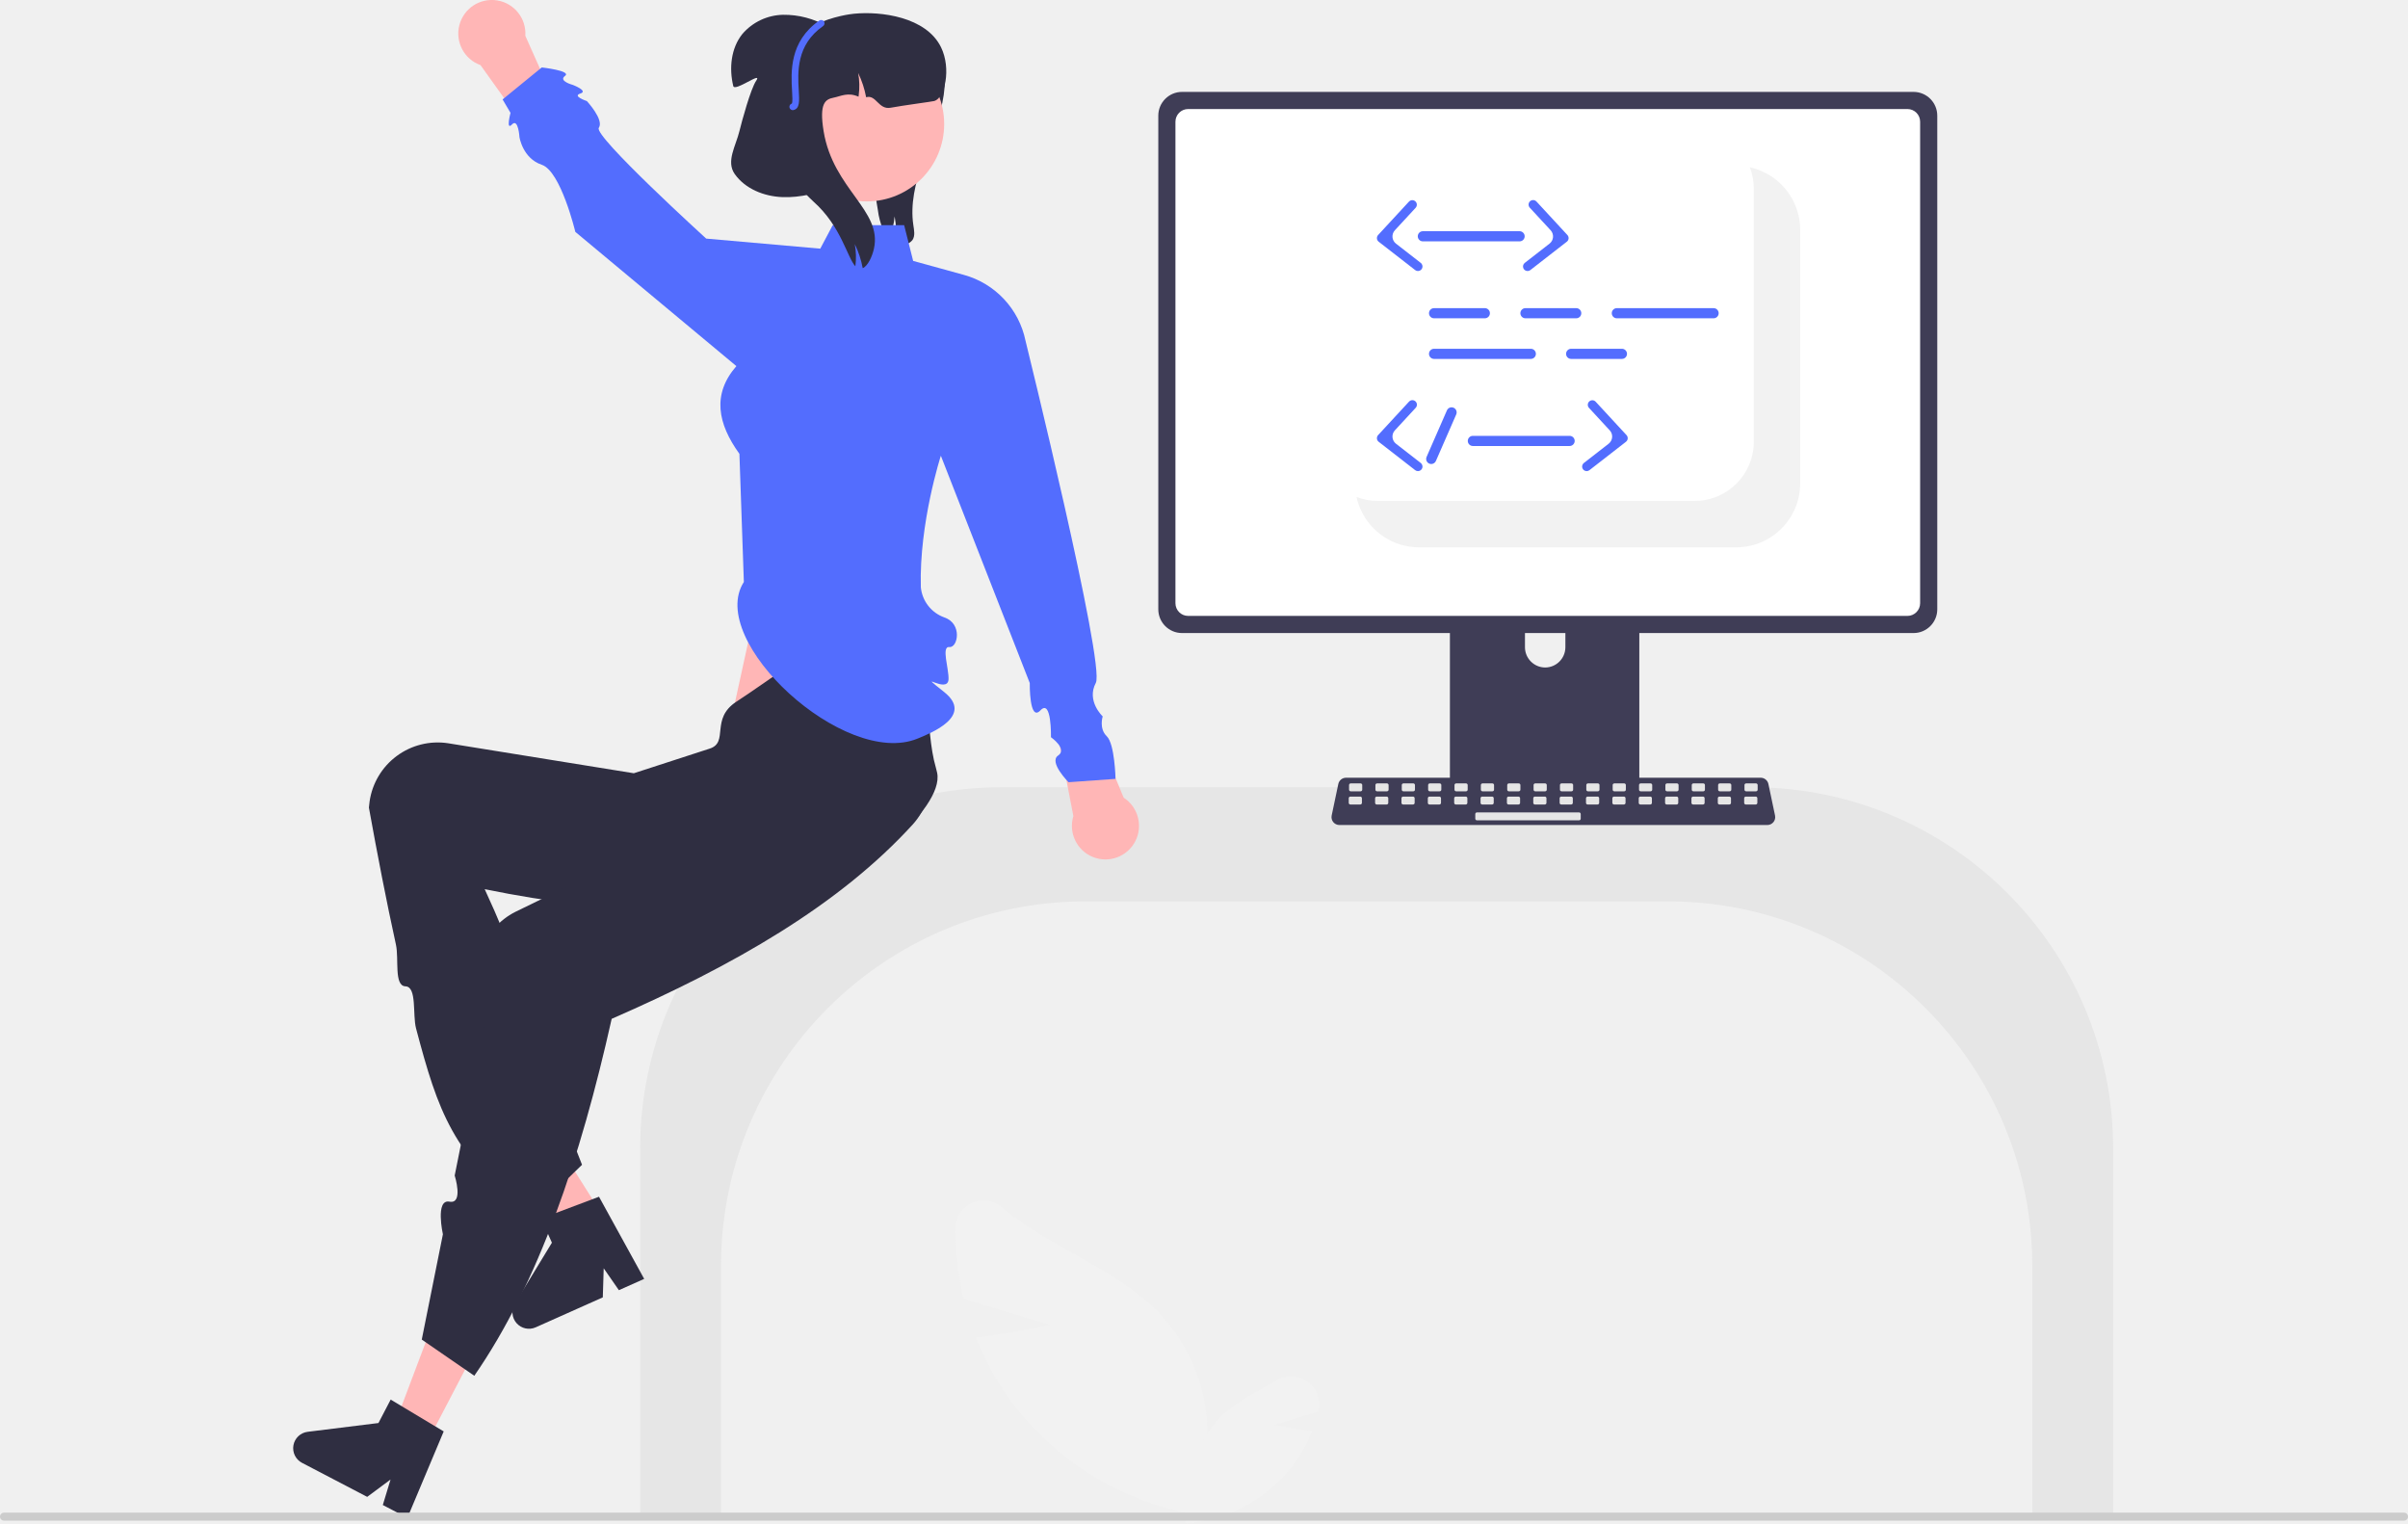
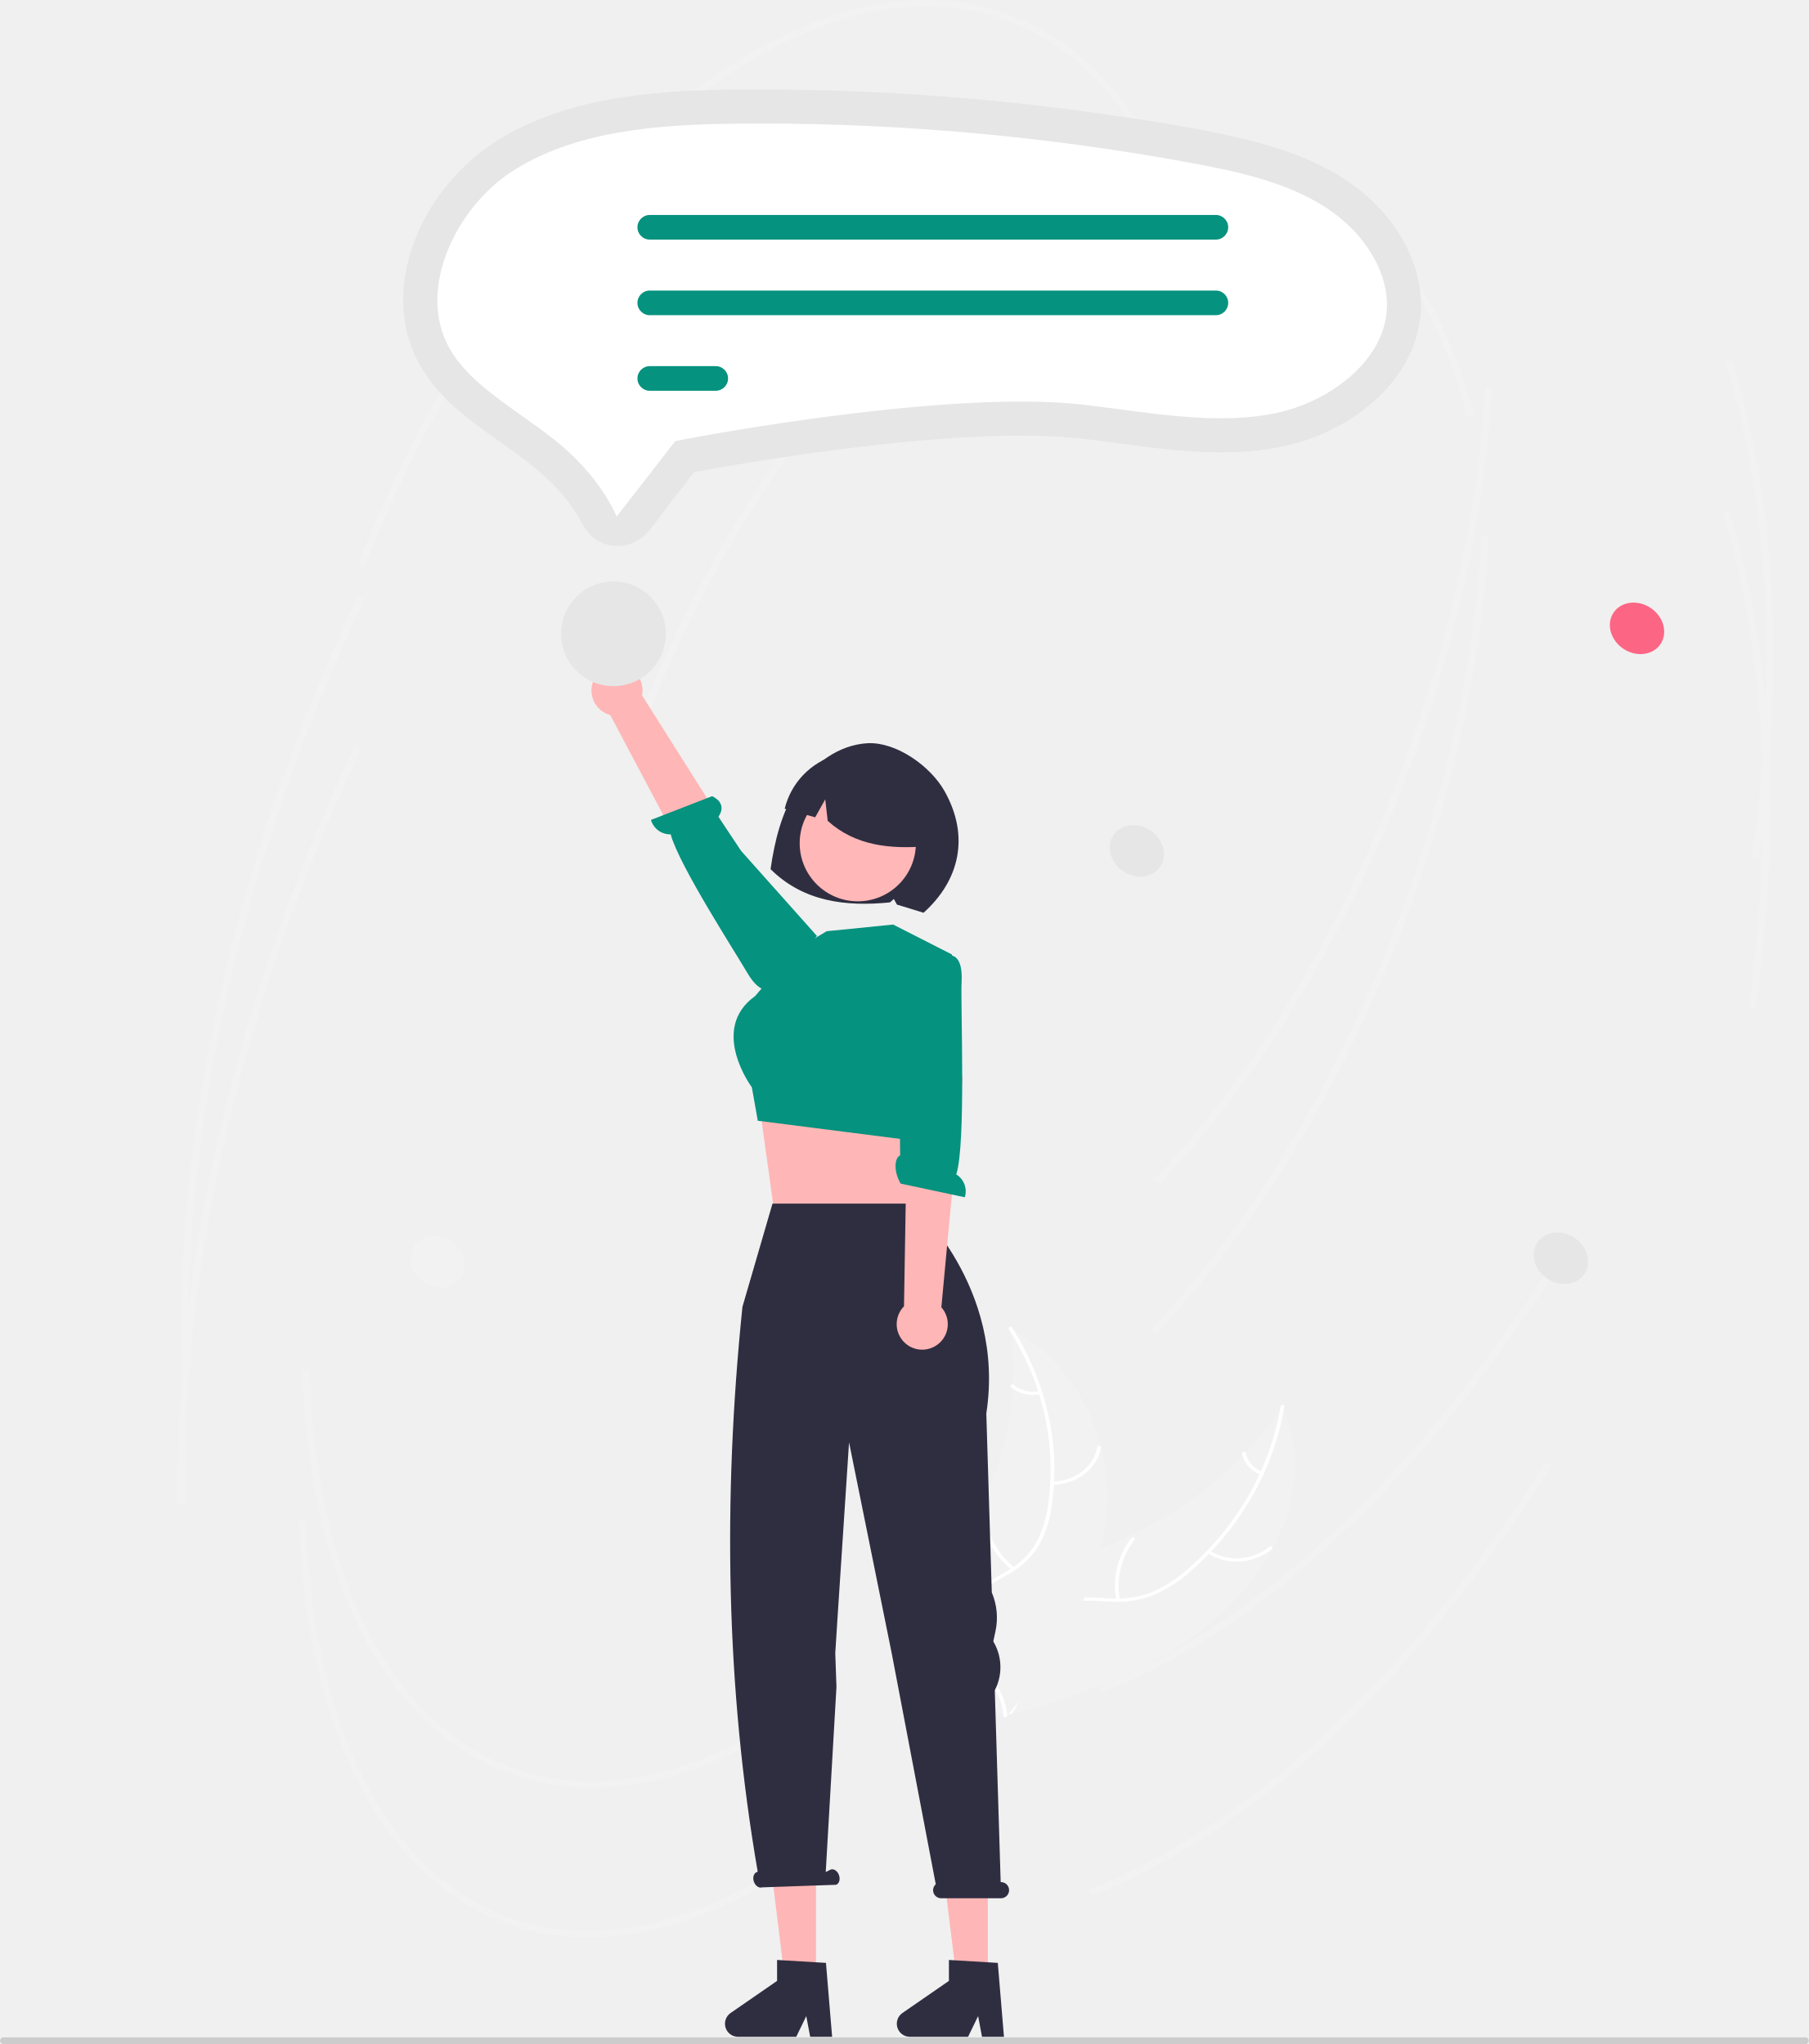
- <svg xmlns="http://www.w3.org/2000/svg" data-name="Layer 1" width="717.67" height="453.964" viewBox="0 0 717.67 453.964">
-   <path d="M527.601,309.438a3.827,3.827,0,0,1-4.314,1.257,5.829,5.829,0,0,1-.679-.248,28.826,28.826,0,0,0-.367-7.989,21.362,21.362,0,0,1-1.64,6.57,8.911,8.911,0,0,1-1.76-2.513,22.425,22.425,0,0,1-1.603-6.046c-1.204-7.088-2.393-14.462-.428-21.389,2.879-10.119,11.957-17.393,15.749-27.211l1.868-1.677c3.198,5.445,3.339,12.212,2.036,18.387-1.297,6.187-3.909,11.994-5.975,17.96s-3.613,12.313-2.655,18.556C528.054,306.566,528.39,308.181,527.601,309.438Z" transform="translate(-255.6148 -237.9612)" fill="#2f2e41" />
-   <polygon points="230.469 157.098 218.295 212.779 271.469 230.098 263.65 157.098 230.469 157.098" fill="#ffb6b6" />
-   <path d="M861.314,690.559h24.096V580.09A107.653,107.653,0,0,0,777.879,472.559H553.94A107.653,107.653,0,0,0,446.41,580.09V690.559h24.096V615.09A108.654,108.654,0,0,1,579.036,506.559H752.783A108.654,108.654,0,0,1,861.314,615.09Z" transform="translate(-255.6148 -237.9612)" fill="#e6e6e6" />
-   <path d="M568.509,632.767l-25.68-7.775a88.484,88.484,0,0,1-2.509-20.963,8.399,8.399,0,0,1,13.815-6.355c13.773,11.814,33.948,18.118,46.968,31.58a52.073,52.073,0,0,1,13.888,42.946l5.621,18.181a87.259,87.259,0,0,1-63.977-35.285,84.287,84.287,0,0,1-10.122-18.565C557.405,635.296,568.509,632.767,568.509,632.767Z" transform="translate(-255.6148 -237.9612)" fill="#f2f2f2" />
-   <path d="M635.438,662.54l13.098-3.966q.025-.104.05-.209a8.409,8.409,0,0,0-12.483-9.094c-5.946,3.532-12.548,6.573-17.289,11.476a26.559,26.559,0,0,0-7.083,21.904l-2.867,9.273a44.505,44.505,0,0,0,32.63-17.996,42.989,42.989,0,0,0,5.162-9.469C641.101,663.83,635.438,662.54,635.438,662.54Z" transform="translate(-255.6148 -237.9612)" fill="#f2f2f2" />
-   <path d="M741.463,391.091H690.458a2.721,2.721,0,0,0-2.717,2.724v80.574h56.447V393.815A2.723,2.723,0,0,0,741.463,391.091Zm-25.331,45.781a6.051,6.051,0,0,1-6.023-6.023v-9.293a6.023,6.023,0,0,1,12.046,0v9.293a6.051,6.051,0,0,1-6.023,6.023Z" transform="translate(-255.6148 -237.9612)" fill="#3f3d56" />
-   <path d="M825.924,265.347H607.895a7.078,7.078,0,0,0-7.066,7.066V419.54a7.073,7.073,0,0,0,7.066,7.066h218.029a7.073,7.073,0,0,0,7.066-7.066V272.413A7.078,7.078,0,0,0,825.924,265.347Z" transform="translate(-255.6148 -237.9612)" fill="#3f3d56" />
-   <path d="M824.104,270.45H609.717a3.787,3.787,0,0,0-3.779,3.787V417.718a3.786,3.786,0,0,0,3.779,3.779H824.104a3.786,3.786,0,0,0,3.779-3.779V274.237A3.787,3.787,0,0,0,824.104,270.45Z" transform="translate(-255.6148 -237.9612)" fill="#fff" />
-   <path d="M687.565,471.812v7.774a1.523,1.523,0,0,0,1.52,1.52h53.758a1.527,1.527,0,0,0,1.52-1.52V471.812Z" transform="translate(-255.6148 -237.9612)" fill="#3f3d56" />
-   <path d="M782.345,483.811H654.796a2.346,2.346,0,0,1-2.296-2.83l1.979-9.4a2.356,2.356,0,0,1,2.296-1.863H780.366a2.356,2.356,0,0,1,2.296,1.863l1.979,9.4a2.346,2.346,0,0,1-2.296,2.83Z" transform="translate(-255.6148 -237.9612)" fill="#3f3d56" />
-   <rect x="402.066" y="233.45" width="3.928" height="2.357" rx="0.488" fill="#e6e6e6" />
-   <rect x="409.923" y="233.45" width="3.928" height="2.357" rx="0.488" fill="#e6e6e6" />
-   <rect x="417.779" y="233.45" width="3.928" height="2.357" rx="0.488" fill="#e6e6e6" />
-   <rect x="425.636" y="233.45" width="3.928" height="2.357" rx="0.488" fill="#e6e6e6" />
-   <rect x="433.493" y="233.45" width="3.928" height="2.357" rx="0.488" fill="#e6e6e6" />
-   <rect x="441.35" y="233.45" width="3.928" height="2.357" rx="0.488" fill="#e6e6e6" />
-   <rect x="449.207" y="233.45" width="3.928" height="2.357" rx="0.488" fill="#e6e6e6" />
-   <rect x="457.063" y="233.45" width="3.928" height="2.357" rx="0.488" fill="#e6e6e6" />
-   <rect x="464.92" y="233.45" width="3.928" height="2.357" rx="0.488" fill="#e6e6e6" />
-   <rect x="472.777" y="233.45" width="3.928" height="2.357" rx="0.488" fill="#e6e6e6" />
-   <rect x="480.634" y="233.45" width="3.928" height="2.357" rx="0.488" fill="#e6e6e6" />
-   <rect x="488.49" y="233.45" width="3.928" height="2.357" rx="0.488" fill="#e6e6e6" />
-   <rect x="496.347" y="233.45" width="3.928" height="2.357" rx="0.488" fill="#e6e6e6" />
-   <rect x="504.204" y="233.45" width="3.928" height="2.357" rx="0.488" fill="#e6e6e6" />
-   <rect x="512.061" y="233.45" width="3.928" height="2.357" rx="0.488" fill="#e6e6e6" />
-   <rect x="519.917" y="233.45" width="3.928" height="2.357" rx="0.488" fill="#e6e6e6" />
-   <rect x="401.973" y="237.378" width="3.928" height="2.357" rx="0.488" fill="#e6e6e6" />
-   <rect x="409.83" y="237.378" width="3.928" height="2.357" rx="0.488" fill="#e6e6e6" />
-   <rect x="417.687" y="237.378" width="3.928" height="2.357" rx="0.488" fill="#e6e6e6" />
-   <rect x="425.543" y="237.378" width="3.928" height="2.357" rx="0.488" fill="#e6e6e6" />
-   <rect x="433.4" y="237.378" width="3.928" height="2.357" rx="0.488" fill="#e6e6e6" />
-   <rect x="441.257" y="237.378" width="3.928" height="2.357" rx="0.488" fill="#e6e6e6" />
-   <rect x="449.114" y="237.378" width="3.928" height="2.357" rx="0.488" fill="#e6e6e6" />
-   <rect x="456.97" y="237.378" width="3.928" height="2.357" rx="0.488" fill="#e6e6e6" />
-   <rect x="464.827" y="237.378" width="3.928" height="2.357" rx="0.488" fill="#e6e6e6" />
-   <rect x="472.684" y="237.378" width="3.928" height="2.357" rx="0.488" fill="#e6e6e6" />
-   <rect x="480.541" y="237.378" width="3.928" height="2.357" rx="0.488" fill="#e6e6e6" />
-   <rect x="488.398" y="237.378" width="3.928" height="2.357" rx="0.488" fill="#e6e6e6" />
-   <rect x="496.254" y="237.378" width="3.928" height="2.357" rx="0.488" fill="#e6e6e6" />
-   <rect x="504.111" y="237.378" width="3.928" height="2.357" rx="0.488" fill="#e6e6e6" />
-   <rect x="511.968" y="237.378" width="3.928" height="2.357" rx="0.488" fill="#e6e6e6" />
-   <rect x="519.825" y="237.378" width="3.928" height="2.357" rx="0.488" fill="#e6e6e6" />
-   <rect x="439.686" y="242.092" width="31.427" height="2.357" rx="0.488" fill="#e6e6e6" />
-   <path d="M792.138,306.469v75.52a19.073,19.073,0,0,1-19.07,19.07h-94.52a19.081,19.081,0,0,1-17.51-11.49,17.984,17.984,0,0,1-1.13-3.51,17.367,17.367,0,0,0,6.3,1.17h94.52a17.605,17.605,0,0,0,17.58-17.58v-75.52a17.368,17.368,0,0,0-1.17-6.3,17.988,17.988,0,0,1,3.51,1.13A19.081,19.081,0,0,1,792.138,306.469Z" transform="translate(-255.6148 -237.9612)" fill="#f2f2f2" />
-   <polygon points="183.897 368.973 174.522 374.778 146.903 340.828 160.739 332.262 183.897 368.973" fill="#ffb6b6" />
-   <path d="M447.605,619.06l-7.541,3.367-4.524-6.519-.269,8.659-20.001,8.929a4.924,4.924,0,0,1-6.214-7.056l11.048-18.162-3.213-7.198,17.248-6.497Z" transform="translate(-255.6148 -237.9612)" fill="#2f2e41" />
-   <path d="M413.25,600.403l15.834-15.344c-11.764-29.029-12.704-47.022-29.012-82.131,38.693,7.914,66.356,7.433,98.356.337,10.833-2.365,38.786-23.956,36.487-35.027q-.161-.776-.381-1.538c-3.435-11.711-1.016-29.646-8.451-42.642-13.755-5.186-34.653,12.326-51,23-7.883,5.147-2.112,12.161-8,14l-22.569,7.326-55.373-8.943a20.511,20.511,0,0,0-23.376,17.359q-.141.902-.204,1.813c2.548,14.103,5.204,27.837,8.063,40.873.923,4.208-.635,12.275,2.836,12.395s2.073,8.464,3.154,12.543C386.269,569.54,390.477,581.694,413.25,600.403Z" transform="translate(-255.6148 -237.9612)" fill="#2f2e41" />
-   <polygon points="127.329 429.745 117.562 424.647 133.015 383.711 147.43 391.235 127.329 429.745" fill="#ffb6b6" />
-   <path d="M381.316,637.145l15.661,10.783c19.195-27.76,31.658-64.854,40.939-106.36,36.139-15.765,67.761-33.801,89.796-57.993a20.915,20.915,0,0,0-1.209-29.095q-.578-.542-1.196-1.039c-9.545-7.603-30.743-3.228-44.292-9.583l-24.204,33.5,2.782,7.803-8.42,4.099-7.109,3.461-8.138,3.962L409.248,509.669a20.484,20.484,0,0,0-9.089,27.629q.404.818.878,1.6l-9.908,49.36s2.726,8.593-1.563,7.789-1.952,9.725-1.952,9.725Z" transform="translate(-255.6148 -237.9612)" fill="#2f2e41" />
-   <path d="M377.029,690.267l-7.321-3.821,2.301-7.594-6.955,5.165-19.418-10.135a4.924,4.924,0,0,1,1.673-9.252l21.096-2.616,3.647-6.988,15.802,9.486Z" transform="translate(-255.6148 -237.9612)" fill="#2f2e41" />
-   <path d="M590.506,475.665l-11.423-27.606-9,5,5.435,28.082a10.001,10.001,0,1,0,14.988-5.476Z" transform="translate(-255.6148 -237.9612)" fill="#ffb6b6" />
-   <path d="M398.823,257.368l17.381,24.3,7.633-6.909L412.18,248.638a10.001,10.001,0,1,0-13.357,8.73Z" transform="translate(-255.6148 -237.9612)" fill="#ffb6b6" />
-   <path d="M477.312,411.382c-11.274,17.486,30.028,55.586,51.772,46.677,3.807-1.56,16.904-6.713,7.952-13.856s1.038.851,1.274-3.799c.158-3.109-2.249-9.929.262-9.637s3.953-6.971-1.517-8.822a10.618,10.618,0,0,1-7-9c-.523-19.167,5.968-39.177,5.968-39.177l26.498,67.735s-.196,11.719,3.183,8.137,3.133,8.009,3.133,8.009,5.025,3.507,2.135,5.458,3.111,7.952,3.111,7.952l14-1s-.219-10.4-2.61-12.7-1.216-5.919-1.216-5.919-4.928-4.584-2.051-9.983-20.951-101.961-20.951-101.961a25.72,25.72,0,0,0-18.366-19.62l-15.121-4.163-2.685-10.653H503.792l-3.709,7-34-3s-33.643-30.61-32-33-3.573-7.986-3.573-7.986-4.454-1.458-1.941-2.236-2.237-2.578-2.237-2.578-4.4-1.156-2.325-2.678-6.925-2.522-6.925-2.522l-11.677,9.528,2.36,4.002s-1.439,5.449.439,3.46,2.232,3.784,2.232,3.784.959,6.322,6.646,8.227,10,20,10,20l48,40c-7.311,8.391-5.571,17.166.906,26.142Z" transform="translate(-255.6148 -237.9612)" fill="#536dfe" />
-   <circle cx="258.343" cy="36.964" r="23.056" fill="#ffb6b6" />
-   <path d="M534.083,268.059c-.59.17-9.25,1.3-13,2-3.68.69-4.32-4-7.33-3.12a.127.127,0,0,0-.01-.06,28.344,28.344,0,0,0-2.37-7.17,21.178,21.178,0,0,1,.17,6.6.984.984,0,0,1-.02.17c-.01.1-.03.19-.04.29-3.18-1.4-5.2-.15-7.4.29-2.46.49-4.38,1.57-3,10,2.83,17.34,17.55,23.53,15,35-.5,2.27-1.76,5.11-3.34,5.82a28.344,28.344,0,0,0-2.37-7.17,21.178,21.178,0,0,1,.17,6.6c-2.45-2.65-4.22-11.91-12.46-19.25-2.03-1.8-12.2-12.48-13.42-15a32.136,32.136,0,0,1,.54,6.11,29.416,29.416,0,0,1-.28,4.1,1.151,1.151,0,0,1-.03.26c-.01.16-.04.3-.06.45-.02.17-.05.33-.08.5-3.33-.48-6.28-1.06-7.67-2.42-6.76-6.58,1.49-19.4,6-31,6.45-16.61,25.18-18.82,27-19,8.02-.81,21.57.91,26,10C539.183,258.429,537.203,267.159,534.083,268.059Z" transform="translate(-255.6148 -237.9612)" fill="#2f2e41" />
-   <path d="M485.468,271.808l16.701-25.98a25.612,25.612,0,0,0-13.188-3.46,16.419,16.419,0,0,0-12.109,5.711c-3.411,4.239-3.996,10.232-2.718,15.521C474.595,265.427,483,259,481,262c-1.642,2.349-4.327,12.222-5,15-1.084,4.472-4.063,9.062-1.409,12.821,3.139,4.444,8.74,6.654,14.177,6.878s10.788-1.282,15.954-2.989Z" transform="translate(-255.6148 -237.9612)" fill="#2f2e41" />
-   <path d="M491.886,270.783a1,1,0,0,1-.273-1.962c.262-.433.155-2.253.068-3.725-.325-5.524-.87-14.769,8.106-21.01a1.0 1,0,0,1,1.142,1.642c-8.055,5.601-7.571,13.815-7.251,19.25.183,3.107.315,5.352-1.57,5.779A.994.994,0,0,1,491.886,270.783Z" transform="translate(-255.6148 -237.9612)" fill="#536dfe" />
-   <path d="M255.615,689.912a1.186,1.186,0,0,0,1.183,1.19H972.095a1.19,1.19,0,0,0,0-2.38h-715.29a1.186,1.186,0,0,0-1.19,1.183Z" transform="translate(-255.6148 -237.9612)" fill="#ccc" />
-   <path d="M698.15,332.811H683.017a1.513,1.513,0,0,1,0-3.026h15.132a1.513,1.513,0,0,1,0,3.026Z" transform="translate(-255.6148 -237.9612)" fill="#536dfe" />
-   <path d="M725.387,332.811H710.255a1.513,1.513,0,1,1,0-3.026h15.132a1.513,1.513,0,1,1,0,3.026Z" transform="translate(-255.6148 -237.9612)" fill="#536dfe" />
-   <path d="M739.006,344.916H723.874a1.513,1.513,0,1,1,0-3.026h15.132a1.513,1.513,0,1,1,0,3.026Z" transform="translate(-255.6148 -237.9612)" fill="#536dfe" />
-   <path d="M711.852,344.916H683.017a1.513,1.513,0,0,1,0-3.026H711.852a1.513,1.513,0,0,1,0,3.026Z" transform="translate(-255.6148 -237.9612)" fill="#536dfe" />
-   <path d="M766.327,332.811H737.493a1.513,1.513,0,0,1,0-3.026h28.834a1.513,1.513,0,1,1,0,3.026Z" transform="translate(-255.6148 -237.9612)" fill="#536dfe" />
-   <path d="M708.509,309.887H679.675a1.513,1.513,0,1,1,0-3.026h28.834a1.513,1.513,0,1,1,0,3.026Z" transform="translate(-255.6148 -237.9612)" fill="#536dfe" />
-   <path d="M710.88,318.727a1.355,1.355,0,0,1-.832-2.425l7.383-5.739a2.714,2.714,0,0,0,.328-3.984l-6.199-6.711a1.355,1.355,0,1,1,1.99-1.839l9.205,9.965a1.355,1.355,0,0,1-.163,1.99l-10.881,8.458A1.351,1.351,0,0,1,710.88,318.727Z" transform="translate(-255.6148 -237.9612)" fill="#536dfe" />
-   <path d="M678.216,318.727a1.355,1.355,0,0,0,.832-2.425l-7.383-5.739a2.714,2.714,0,0,1-.328-3.984l6.199-6.711a1.355,1.355,0,0,0-1.99-1.839l-9.205,9.965a1.355,1.355,0,0,0,.163,1.99l10.881,8.458A1.351,1.351,0,0,0,678.216,318.727Z" transform="translate(-255.6148 -237.9612)" fill="#536dfe" />
-   <path d="M723.416,370.867H694.581a1.513,1.513,0,0,1,0-3.026h28.834a1.513,1.513,0,0,1,0,3.026Z" transform="translate(-255.6148 -237.9612)" fill="#536dfe" />
-   <path d="M728.497,378.352a1.355,1.355,0,0,1-.832-2.425l7.383-5.739a2.714,2.714,0,0,0,.328-3.984l-6.199-6.711a1.355,1.355,0,0,1,1.99-1.839l9.205,9.965a1.355,1.355,0,0,1-.163,1.99l-10.881,8.458A1.351,1.351,0,0,1,728.497,378.352Z" transform="translate(-255.6148 -237.9612)" fill="#536dfe" />
-   <path d="M678.216,378.352a1.355,1.355,0,0,0,.832-2.425l-7.383-5.739a2.714,2.714,0,0,1-.328-3.984l6.199-6.711a1.355,1.355,0,1,0-1.99-1.839l-9.205,9.965a1.355,1.355,0,0,0,.163,1.99l10.881,8.458A1.351,1.351,0,0,0,678.216,378.352Z" transform="translate(-255.6148 -237.9612)" fill="#536dfe" />
-   <path d="M680.789,374.113l6.061-13.865a1.513,1.513,0,0,1,2.773,1.212l-6.061,13.865a1.513,1.513,0,1,1-2.773-1.212Z" transform="translate(-255.6148 -237.9612)" fill="#536dfe" />
+ <svg xmlns="http://www.w3.org/2000/svg" data-name="Layer 1" width="652.675" height="737.697" viewBox="0 0 652.675 737.697">
+   <path d="M716.054,662.011c20.719-19.504,31.402-48.723,20.271-73.439-16.204,24.871-42.88,44.458-73.808,54.195-12.046,3.792-25.899,6.921-32.451,16.486-4.077,5.952-4.374,13.406-2.537,20.146,1.837,6.74,5.619,12.939,9.364,19.054l.021,1.729C666.234,692.723,695.336,681.516,716.054,662.011Z" transform="translate(-273.6623 -81.15133)" fill="#f2f2f2" />
+   <path d="M735.702,588.703c-3.493,21.524-14.924,42.218-32.402,57.818a51.441,51.441,0,0,1-12.769,8.707,33.523,33.523,0,0,1-15.297,2.826c-4.945-.157-9.983-.816-14.886.074a18.158,18.158,0,0,0-11.917,7.741c-3.251,4.781-4.33,10.292-5.17,15.713-.933,6.019-1.792,12.283-5.755,17.461-.48.627.668,1.238,1.148.612,6.895-9.008,4.588-20.521,9.24-30.235,2.171-4.533,5.927-8.525,11.543-9.894,4.911-1.197,10.106-.522,15.112-.325a35.978,35.978,0,0,0,15.075-2.28,48.262,48.262,0,0,0,13.107-8.249,103.579,103.579,0,0,0,21.586-25.549A96.834,96.834,0,0,0,737.049,588.728c.121-.744-1.226-.763-1.346-.025Z" transform="translate(-273.6623 -81.15133)" fill="#fff" />
+   <path d="M709.289,641.711a20.135,20.135,0,0,0,23.31-1.489c.615-.53-.304-1.385-.92-.855a18.641,18.641,0,0,1-21.687,1.346c-.697-.447-1.397.553-.704.997Z" transform="translate(-273.6623 -81.15133)" fill="#fff" />
+   <path d="M677.73,658.422a27.075,27.075,0,0,1,5.272-21.545c.478-.629-.671-1.24-1.148-.612a28.152,28.152,0,0,0-5.434,22.429c.144.744,1.452.467,1.309-.273Z" transform="translate(-273.6623 -81.15133)" fill="#fff" />
+   <path d="M729.007,612.26a9.154,9.154,0,0,1-5.875-6.7c-.133-.745-1.441-.467-1.309.273a10.249,10.249,0,0,0,6.481,7.424.761.761,0,0,0,.926-.193.545.545,0,0,0-.222-.804Z" transform="translate(-273.6623 -81.15133)" fill="#fff" />
+   <path d="M638.076,560.469c.068.467.135.934.195,1.408a101.684,101.684,0,0,1,.849,18.948c-.015.489-.038.985-.069,1.473a110.234,110.234,0,0,1-12.318,44.092,115.865,115.865,0,0,1-10.038,15.956c-5.258,7.029-11.603,14.287-13.816,22.182a18.145,18.145,0,0,0-.547,2.496l32.155,33.046c.116.043.225.093.341.137l1.214,1.37c.217-.251.437-.515.654-.765.127-.145.246-.297.373-.442.082-.099.164-.198.245-.283.028-.033.055-.066.074-.093.081-.085.145-.172.217-.251q1.846-2.209,3.663-4.448c.009-.006.009-.006.01-.02,9.195-11.394,17.376-23.555,23.172-36.408.174-.387.358-.78.517-1.181a103.131,103.131,0,0,0,6.055-17.878,88.69,88.69,0,0,0,1.765-10.099,73.201,73.201,0,0,0-1.778-26.203c-4.329-17.142-14.921-32.891-31.647-42.326C638.934,560.938,638.513,560.704,638.076,560.469Z" transform="translate(-273.6623 -81.15133)" fill="#f2f2f2" />
+   <path d="M637.666,560.898c12.128,19.013,17.342,41.515,14.199,63.113a40.428,40.428,0,0,1-4.161,13.631,27.288,27.288,0,0,1-10.255,10.258c-4.058,2.461-8.536,4.57-11.835,7.845a14.415,14.415,0,0,0-4.151,12.414c.718,5.518,3.675,10.482,6.761,15.25,3.426,5.294,7.082,10.745,7.506,16.952.051.752,1.392.639,1.34-.112-.738-10.799-10.558-18.784-13.576-28.974-1.408-4.755-1.176-9.907,2.359-13.937,3.091-3.524,7.708-5.703,11.841-8.164a29.571,29.571,0,0,0,10.457-9.705,37.744,37.744,0,0,0,4.749-13.442,88.277,88.277,0,0,0-.471-31.69,97.483,97.483,0,0,0-13.671-34.123c-.419-.657-1.508.032-1.092.684Z" transform="translate(-273.6623 -81.15133)" fill="#fff" />
+   <path d="M653.313,617.038c8.807-.08,16.321-5.82,17.58-13.381.124-.745-1.202-.947-1.327-.201-1.179,7.083-8.15,12.343-16.383,12.418-.866.008-.732,1.172.129,1.164Z" transform="translate(-273.6623 -81.15133)" fill="#fff" />
+   <path d="M639.695,646.887a28.747,28.747,0,0,1-10.722-19.96c-.054-.752-1.395-.639-1.34.112A29.922,29.922,0,0,0,638.839,647.79c.63.519,1.483-.387.856-.903Z" transform="translate(-273.6623 -81.15133)" fill="#fff" />
+   <path d="M648.645,583.209a11.295,11.295,0,0,1-9.334-2.276c-.622-.525-1.475.381-.856.903a12.656,12.656,0,0,0,10.32,2.538c.358-.07.639-.295.606-.638a.658.658,0,0,0-.735-.526Z" transform="translate(-273.6623 -81.15133)" fill="#fff" />
+   <path d="M563.568,699.199c-40.021,27.363-79.812,34.308-112.042,19.555-41.361-18.932-66.416-71.057-68.74-143.009l2.45.23c2.291,70.95,26.754,122.238,67.114,140.712,31.367,14.357,70.298,7.457,109.623-19.43Z" transform="translate(-273.6623 -81.15133)" fill="#f2f2f2" />
+   <path d="M810.887,235.88c-3.941,43.423-15.169,89.211-32.778,133.39-21.775,54.633-51.526,102.754-86.037,139.159l-1.915-1.67c34.344-36.231,63.959-84.139,85.643-138.546,19.597-49.167,31.254-100.332,33.724-147.942l2.447.41Q811.583,228.224,810.887,235.88Z" transform="translate(-273.6623 -81.15133)" fill="#f2f2f2" />
+   <path d="M704.571,174.166l-2.379.261c-10.607-41.684-31.168-70.563-59.462-83.514-35.968-16.463-80.443-5.408-125.234,31.13-45.018,36.724-84.872,94.733-112.217,163.343l-2.308-1.056C430.436,215.42,470.493,157.131,515.764,120.203c45.498-37.115,90.881-48.252,127.79-31.357C672.658,102.167,693.757,131.671,704.571,174.166Z" transform="translate(-273.6623 -81.15133)" fill="#f2f2f2" />
+   <path d="M836.584,537.075C788.111,614.191,729.304,669.29,670.994,692.223l-1.18-2.163C727.721,667.286,786.184,612.469,834.435,535.705Z" transform="translate(-273.6623 -81.15133)" fill="#f2f2f2" />
+   <path d="M911.37,364.301q-1.198,13.201-3.072,26.725l-2.431-.589c9.329-67.283,6.02-128.974-9.573-178.416l2.343-.392C912.237,254.759,916.561,307.108,911.37,364.301Z" transform="translate(-273.6623 -81.15133)" fill="#f2f2f2" />
+   <path d="M405.096,297.455c-6.222,13.107-12.139,26.685-17.589,40.358-31.361,78.682-47.253,159.038-45.954,232.383l-2.451-.262c-1.3-73.619,14.638-154.251,46.097-233.178,5.465-13.711,11.4-27.328,17.64-40.472Z" transform="translate(-273.6623 -81.15133)" fill="#f2f2f2" />
+   <path d="M562.391,753.263c-40.021,27.363-79.812,34.308-112.042,19.555-41.361-18.932-66.416-71.057-68.74-143.009l2.45.23c2.291,70.95,26.754,122.238,67.114,140.712,31.367,14.357,70.298,7.457,109.623-19.43Z" transform="translate(-273.6623 -81.15133)" fill="#f2f2f2" />
+   <path d="M809.711,289.944c-3.941,43.423-15.169,89.211-32.778,133.39-21.775,54.633-51.526,102.754-86.037,139.159l-1.915-1.67c34.344-36.231,63.959-84.139,85.643-138.546,19.597-49.167,31.254-100.332,33.724-147.942l2.447.41Q810.407,282.287,809.711,289.944Z" transform="translate(-273.6623 -81.15133)" fill="#f2f2f2" />
+   <path d="M805.394,231.23l-2.379.261c-10.607-41.684-31.168-70.563-59.462-83.514-35.968-16.463-80.443-5.408-125.234,31.13-45.018,36.724-84.872,94.733-112.217,163.343l-2.308-1.056c27.466-68.909,67.523-127.198,112.794-164.127,45.498-37.115,90.881-48.252,127.79-31.357C773.482,159.231,794.581,188.735,805.394,231.23Z" transform="translate(-273.6623 -81.15133)" fill="#f2f2f2" />
+   <path d="M833.407,610.138c-48.472,77.116-107.28,132.216-165.59,155.148l-1.18-2.163C724.544,740.35,783.007,685.532,831.258,608.769Z" transform="translate(-273.6623 -81.15133)" fill="#f2f2f2" />
+   <path d="M910.193,418.365q-1.198,13.201-3.072,26.725l-2.431-.589c9.329-67.283,6.02-128.974-9.573-178.416l2.343-.392C911.061,308.822,915.384,361.172,910.193,418.365Z" transform="translate(-273.6623 -81.15133)" fill="#f2f2f2" />
+   <path d="M403.92,351.519c-6.222,13.107-12.139,26.685-17.589,40.358-31.361,78.682-47.253,159.038-45.954,232.383l-2.451-.262c-1.3-73.619,14.638-154.251,46.097-233.178,5.465-13.711,11.4-27.328,17.64-40.472Z" transform="translate(-273.6623 -81.15133)" fill="#f2f2f2" />
+   <ellipse cx="864.324" cy="307.932" rx="8.857" ry="10.195" transform="translate(-144.4767 775.8252) rotate(-56.36398)" fill="#fd6584" />
+   <path d="M561.388,365.494c5.673-8.694,14.937-15.526,25.253-16.103,10.317-.577,22.714,8.208,27.806,17.248,9.314,16.535,5.272,32.435-7.556,43.935-1.742-.591-7.824-2.376-9.595-2.946l-1.123-2.028-1.385,1.233c-15.853,1.582-31.167-.18-43.098-11.992C553.173,384.561,555.715,374.188,561.388,365.494Z" transform="translate(-273.6623 -81.15133)" fill="#2f2e41" />
+   <polygon points="330.231 400.404 328.357 417.785 329.46 440.578 278.975 434.58 274.231 400.404 280.275 400.463 330.231 400.404" fill="#ffb6b6" />
+   <circle cx="309.503" cy="304.328" r="20.964" fill="#ffb7b7" />
+   <path d="M559.936,424.43l11.996-7.198,23.993-2.399,21.206,10.799-.213,32.988-13.453,34.214L547.083,485.636l-2.142-12.068s-15.595-20.946,1.2-32.942Z" transform="translate(-273.6623 -81.15133)" fill="#05927e" />
+   <path d="M575.327,353.642a26.331,26.331,0,0,1,32.316,32.959c-12.768,1.019-25.388-.173-35.337-9.206l-.885-7.749-3.63,6.484q-5.492-1.545-11.001-3.109A26.885,26.885,0,0,1,575.327,353.642Z" transform="translate(-273.6623 -81.15133)" fill="#2f2e41" />
+   <path d="M487.935,326.477a9.157,9.157,0,0,0,5.919,12.733l39.058,73.696,15.765-12.168-43.35-68.615a9.207,9.207,0,0,0-17.392-5.647Z" transform="translate(-273.6623 -81.15133)" fill="#ffb6b6" />
+   <path d="M552.005,437.809s-3.619,3.21-8.766-5.654c-4.121-7.096-24.671-38.87-27.581-49.885a7.194,7.194,0,0,1-7.118-5.208l22.074-8.568c4.799,2.399,3.467,5.725,2.25,7.445l8.221,12.331,27.346,30.688-13.768,16.576Z" transform="translate(-273.6623 -81.15133)" fill="#05927e" />
+   <path d="M925.147,818.849H274.853a1.191,1.191,0,0,1,0-2.381H925.147a1.191,1.191,0,0,1,0,2.381Z" transform="translate(-273.6623 -81.15133)" fill="#ccc" />
+   <path d="M769.462,154.332c-11.737-11.569-27.41-17.954-43.128-22.039-17.792-4.624-36.19-7.348-54.367-9.961q-28.414-4.085-57.054-6.302-28.601-2.205-57.306-2.525c-17.052-.191-34.218-.197-51.186,1.695-15.982,1.782-31.926,5.358-46.335,12.698a76.616,76.616,0,0,0-31.103,28.468c-6.896,11.367-10.996,24.992-9.57,38.354a47.036,47.036,0,0,0,6.012,18.678A64.802,64.802,0,0,0,439.976,230.032c11.906,10.053,26.14,17.402,36.382,29.35a58.095,58.095,0,0,1,7.047,10.172c1.487,2.754,3.16,5.125,5.926,6.732A14.396,14.396,0,0,0,505.268,275.175c3.191-2.504,5.482-6.364,7.951-9.541l8.609-11.079a17.414,17.414,0,0,1,2.152-2.77c.58-.48-.377-.057-.187-.177.104-.066.288-.029.402-.076a9.347,9.347,0,0,1,1.755-.326q9.429-1.734,18.899-3.243c23.31-3.761,46.771-6.864,70.33-8.536a327.163,327.163,0,0,1,36.506-.871c15.744.644,31.27,3.77,46.956,5.119,16.888,1.452,34.628,1.251,50.541-5.261,12.737-5.212,24.564-13.981,31.46-26.093a43.887,43.887,0,0,0,5.672-18.701C787.156,178.694,779.898,164.618,769.462,154.332Z" transform="translate(-273.6623 -81.15133)" fill="#e6e6e6" />
+   <path d="M548.221,125.74q-4.505,0-9.005.048c-28.804.306-58.572,2.634-81.162,17.481-20.051,13.179-34.104,42.533-22.211,63.585,5.461,9.667,15.355,16.703,25.831,24.152,4.106,2.92,8.352,5.94,12.421,9.192,8.889,7.104,17.26,16.637,22.076,27.357l21.151-27.219,3.996-.765c3.845-.736,94.712-17.966,143.105-12.372,4.45.515,8.949,1.107,13.3,1.679,19.66,2.587,38.229,5.028,56.055,1.423,18.611-3.766,39.046-18.139,40.262-37.36.833-13.159-7.728-27.594-21.809-36.776-14.238-9.284-31.995-13.117-48.963-16.247A856.345,856.345,0,0,0,548.221,125.74Z" transform="translate(-273.6623 -81.15133)" fill="#fff" />
+   <path d="M712.369,167.623H508.106a4.444,4.444,0,0,1,0-8.889H712.369a4.444,4.444,0,0,1,0,8.889Z" transform="translate(-273.6623 -81.15133)" fill="#05927e" />
+   <path d="M712.369,194.902H508.106a4.444,4.444,0,1,1,0-8.889H712.369a4.444,4.444,0,0,1,0,8.889Z" transform="translate(-273.6623 -81.15133)" fill="#05927e" />
+   <path d="M531.91,222.181H508.106a4.444,4.444,0,0,1,0-8.889H531.91a4.444,4.444,0,0,1,0,8.889Z" transform="translate(-273.6623 -81.15133)" fill="#05927e" />
+   <circle cx="221.342" cy="228.743" r="18.89" fill="#e6e6e6" />
+   <ellipse cx="431.556" cy="536.534" rx="8.857" ry="10.195" transform="translate(-527.8556 517.49) rotate(-56.36398)" fill="#f2f2f2" />
+   <ellipse cx="836.855" cy="535.248" rx="8.857" ry="10.195" transform="translate(-345.9873 854.3582) rotate(-56.36398)" fill="#e6e6e6" />
+   <ellipse cx="683.855" cy="388.248" rx="8.857" ry="10.195" transform="translate(-291.85 661.4) rotate(-56.36398)" fill="#e6e6e6" />
+   <polygon points="356.417 715.978 345.379 715.978 340.127 673.404 356.417 673.404 356.417 715.978" fill="#ffb6b6" />
+   <path d="M635.905,816.253h-7.916l-1.413-7.473-3.619,7.473H601.964a4.719,4.719,0,0,1-2.682-8.603l16.765-11.579V788.517l17.634,1.053Z" transform="translate(-273.6623 -81.15133)" fill="#2f2e41" />
+   <polygon points="294.417 715.978 283.379 715.978 278.127 673.404 294.417 673.404 294.417 715.978" fill="#ffb6b6" />
+   <path d="M573.905,816.253h-7.916l-1.413-7.473-3.619,7.473H539.964a4.719,4.719,0,0,1-2.682-8.603l16.765-11.579V788.517l17.634,1.053Z" transform="translate(-273.6623 -81.15133)" fill="#2f2e41" />
+   <path d="M634.842,760.415h-.12l-2.123-69.223a18.101,18.101,0,0,0-.237-17.105l-.304-.55.788-3.653a23.267,23.267,0,0,0-1.33-14.003l-1.98-64.573c7.075-45.851-26.642-75.754-26.642-75.754H552.385L541.542,552.811c-7.169,69.841-5.868,137.898,5.508,203.834l-.31.157c-1.117.385-1.596,1.932-1.07,3.455s1.857,2.445,2.974,2.059l26.674-.928c1.117-.385,1.596-1.932,1.07-3.455-.526-1.523-1.857-2.445-2.974-2.059l-1.814.917,3.868-66.798-.429-12.201.884-13.842,4.089-62.261,15.476,76.563,15.808,82.933a2.908,2.908,0,0,0,1.961,5.063h21.585a2.917,2.917,0,1,0,0-5.834Z" transform="translate(-273.6623 -81.15133)" fill="#2f2e41" />
+   <path d="M611.287,566.861a9.157,9.157,0,0,0,2.031-13.894l7.736-83.047L601.198,471.453l-1.361,81.15a9.207,9.207,0,0,0,11.45,14.257Z" transform="translate(-273.6623 -81.15133)" fill="#ffb6b6" />
+   <path d="M616.395,425.963s4.787-.7,4.232,9.534c-.444,8.194,1.666,58.697-1.939,69.504a7.194,7.194,0,0,1,3.098,8.258l-23.158-4.936c-2.698-4.637-2.139-9.399-.178-10.17l-.115-14.82-5.118-48.851,19.71-8.074Z" transform="translate(-273.6623 -81.15133)" fill="#05927e" />
</svg>
